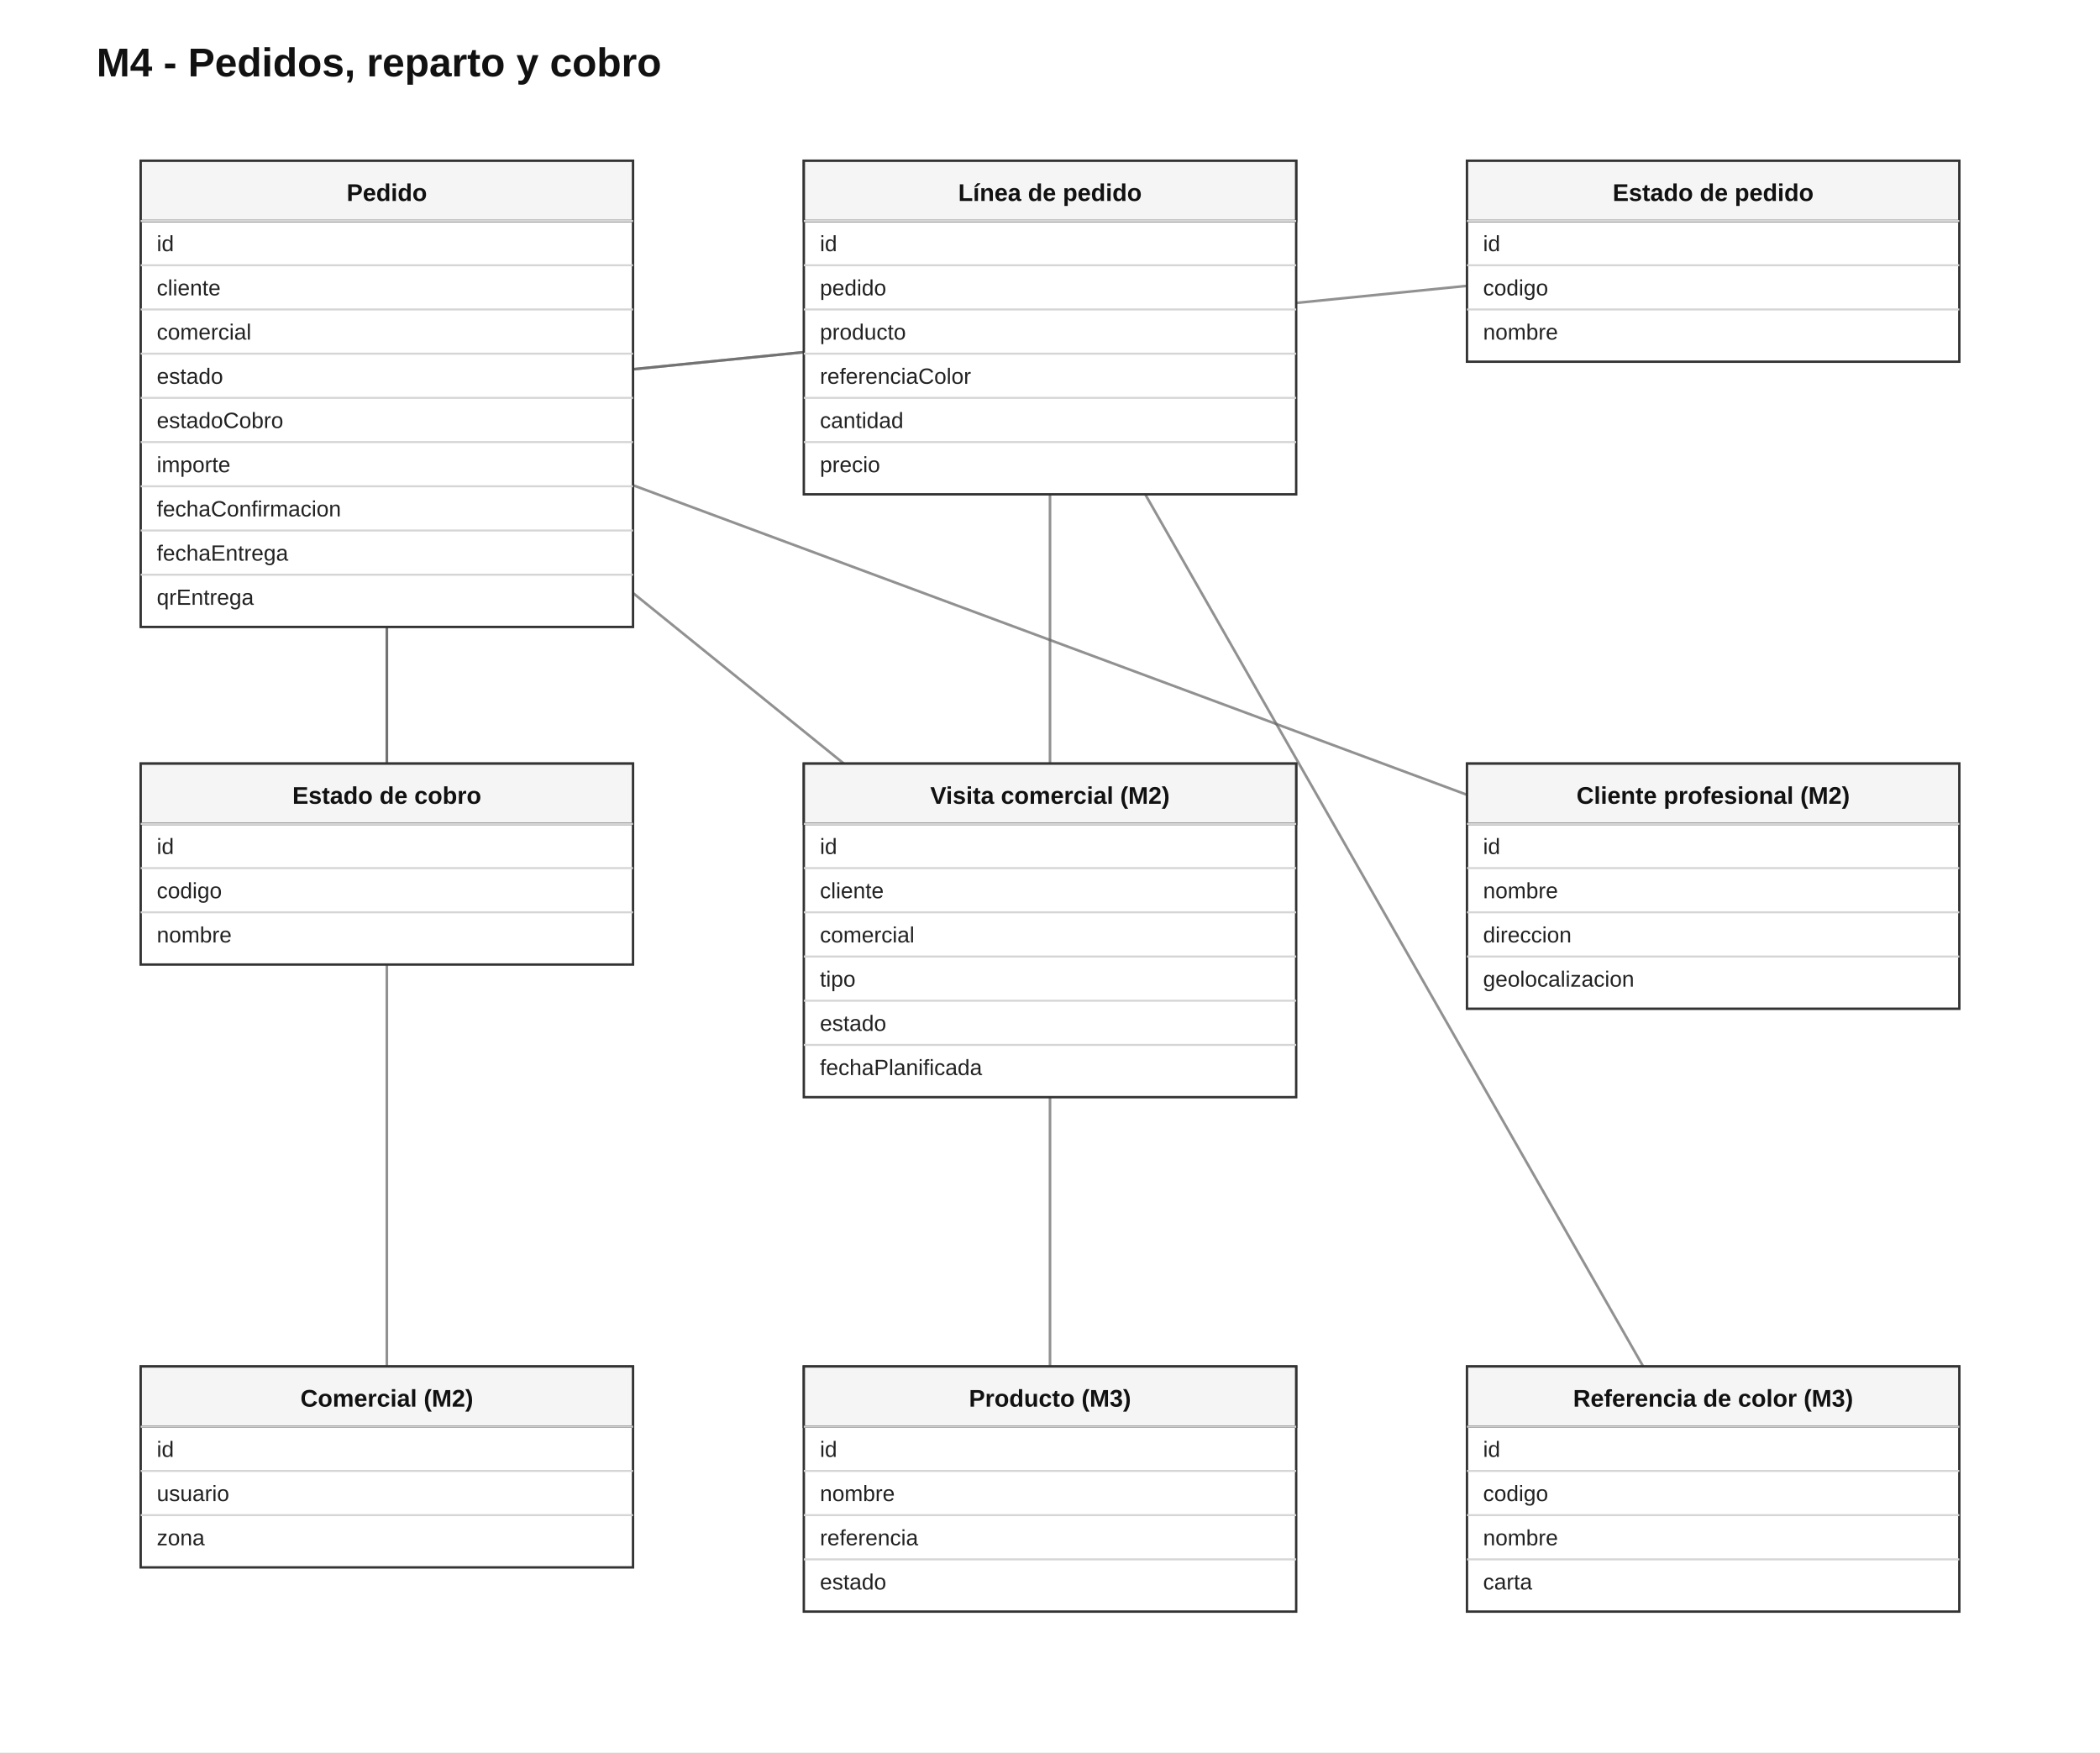
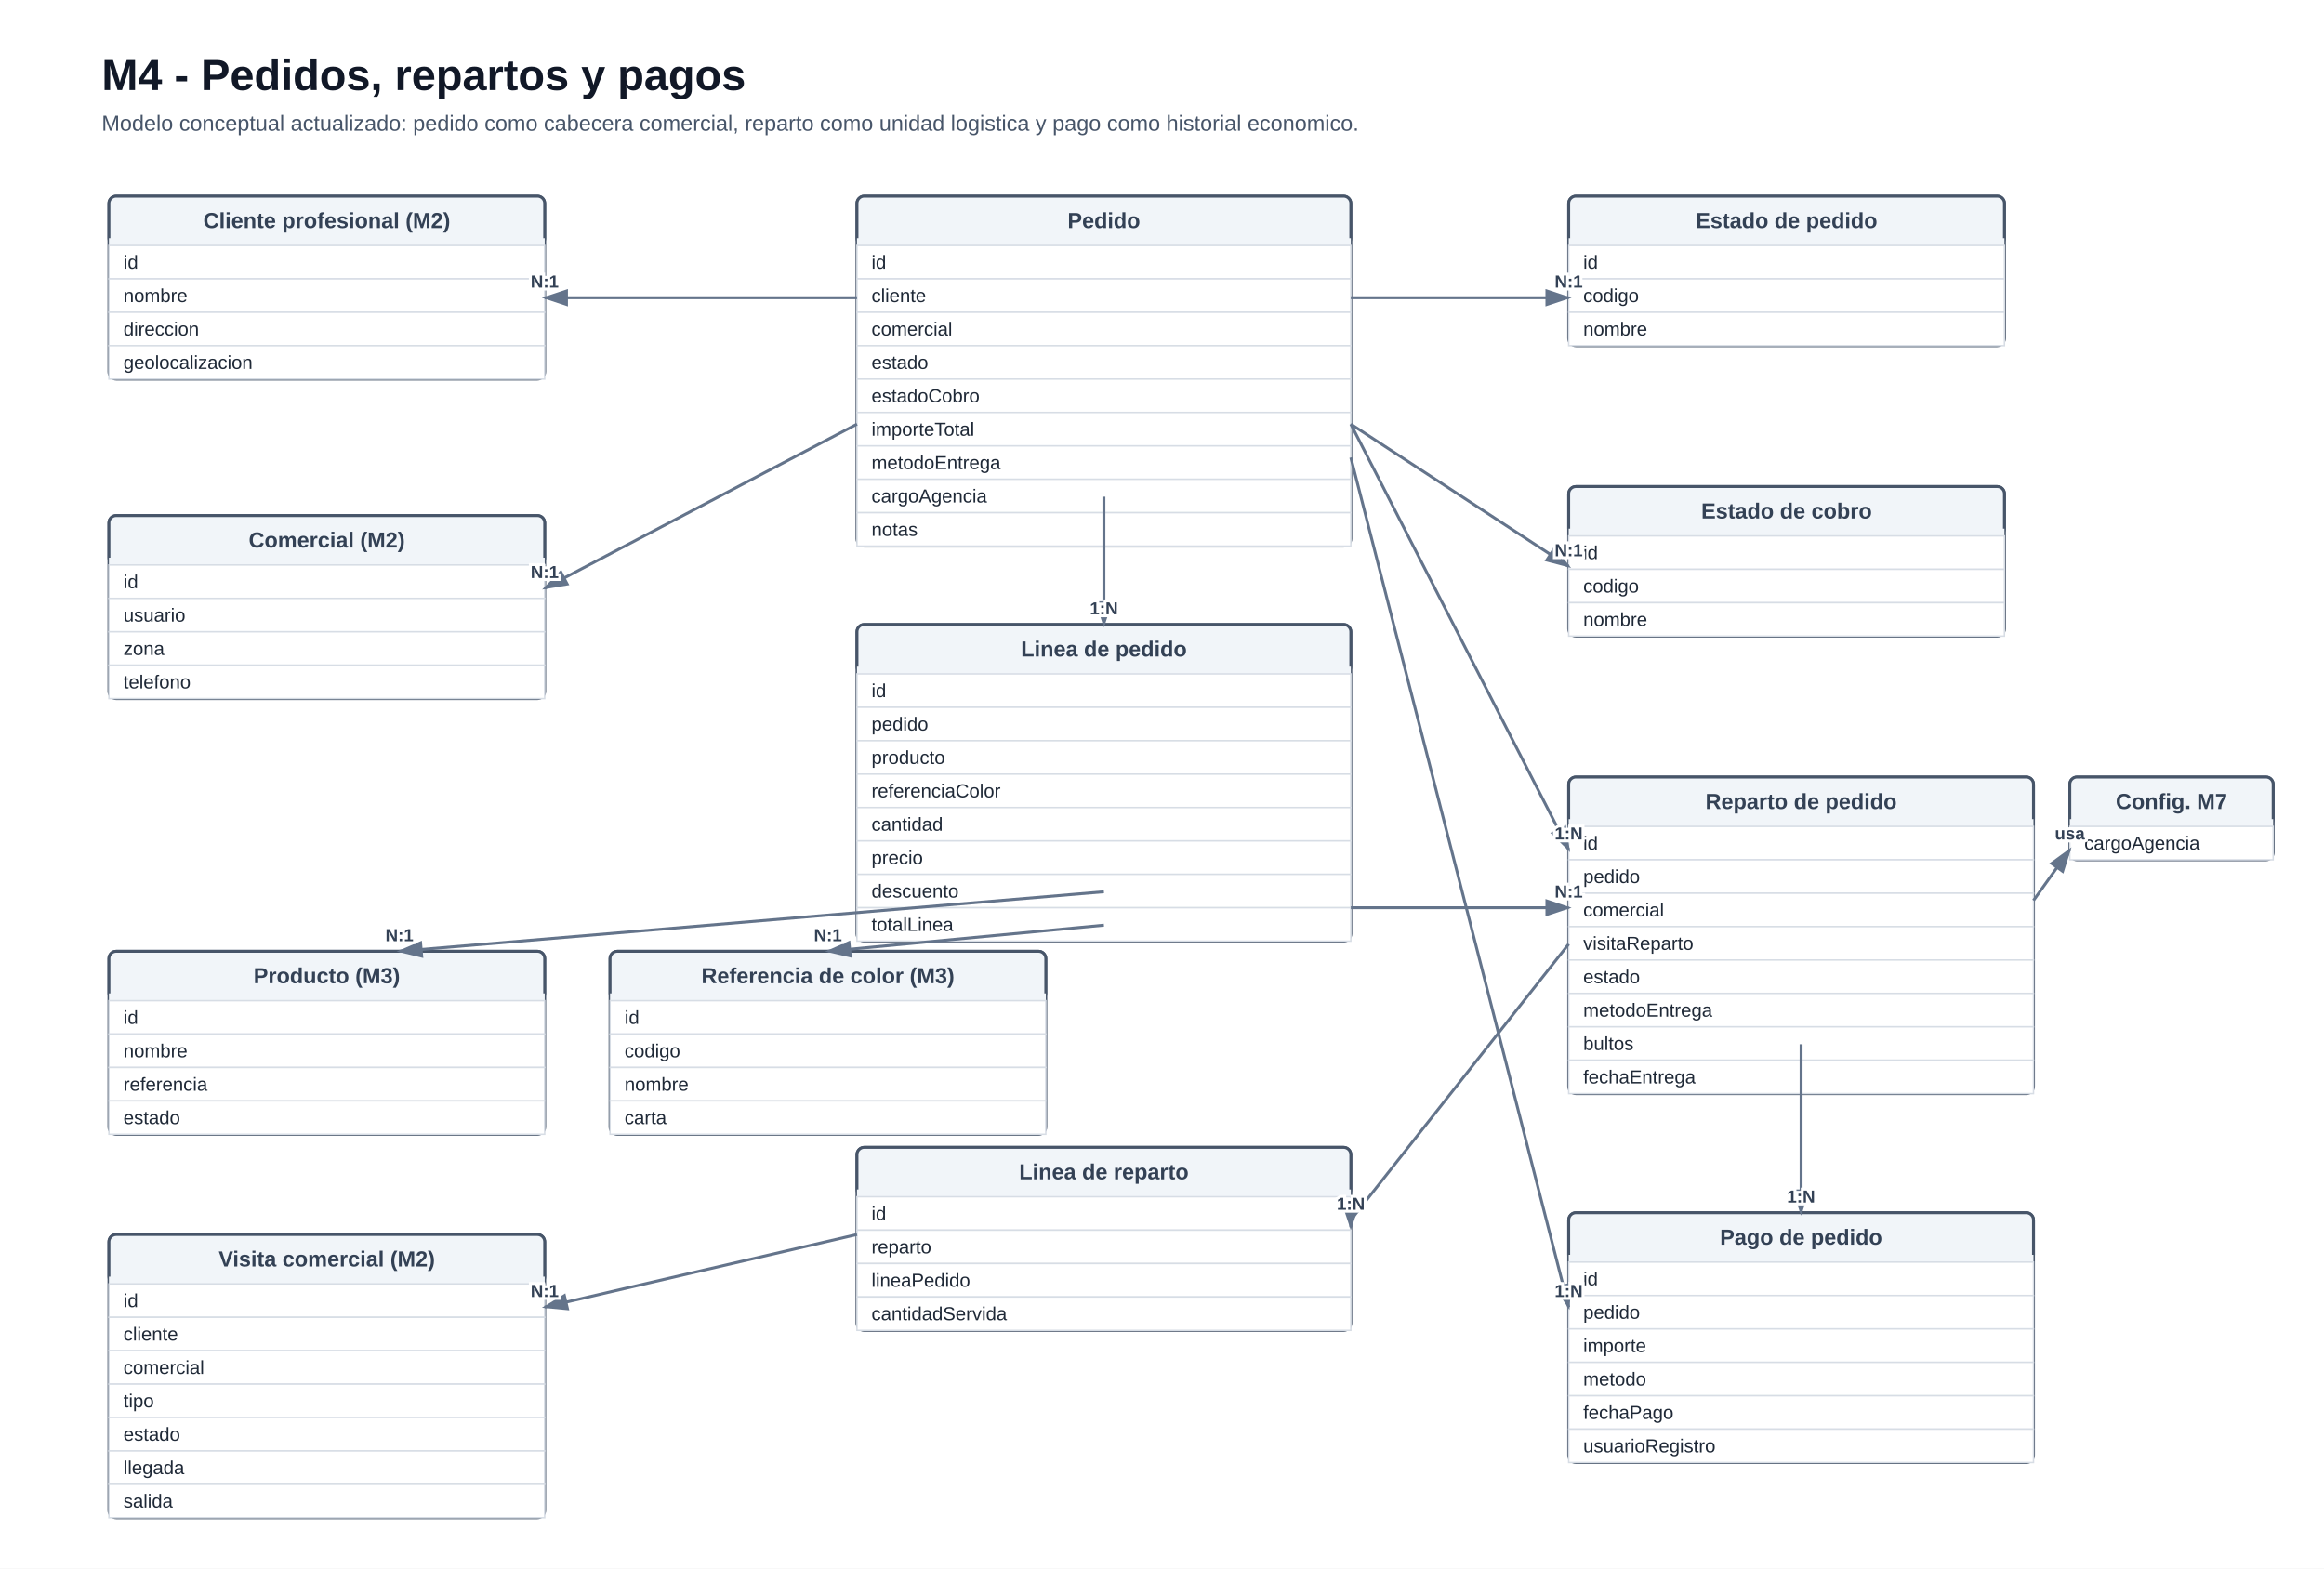
- <svg xmlns="http://www.w3.org/2000/svg" width="1045" height="872" viewBox="0 0 1045 872">
+ <svg xmlns="http://www.w3.org/2000/svg" width="1600" height="1080" viewBox="0 0 1600 1080">
+   <style>.h1{font:700 30px Arial,sans-serif;fill:#111827}.subtitle{font:400 15px Arial,sans-serif;fill:#475569}.title{font:700 15px Arial,sans-serif}.row{font:400 13px Arial,sans-serif;fill:#1f2937}.rel{font:700 12px Arial,sans-serif;fill:#334155;paint-order:stroke;stroke:#fff;stroke-width:4px}.uc{font:700 15px Arial,sans-serif;fill:#111827}.actor{font:700 17px Arial,sans-serif;fill:#111827}</style>
  <defs>
-     <marker id="arrow" viewBox="0 0 10 10" refX="9" refY="5" markerWidth="6" markerHeight="6" orient="auto-start-reverse">
-       <path d="M 0 0 L 10 5 L 0 10 z" fill="#666" />
+     <marker id="arrow" markerWidth="10" markerHeight="10" refX="8" refY="3" orient="auto" markerUnits="strokeWidth">
+       <path d="M0,0 L0,6 L9,3 z" fill="#64748b" />
    </marker>
  </defs>
-   <rect width="1045" height="872" fill="#ffffff" />
-   <text x="48" y="38" font-family="Arial, sans-serif" font-size="20" fill="#111" font-weight="700">M4 - Pedidos, reparto y cobro</text>
-   <line x1="192.5" y1="196" x2="852.5" y2="441" stroke="#666" stroke-width="1.3" marker-end="url(#arrow)" opacity="0.72" />
-   <line x1="192.5" y1="196" x2="192.5" y2="730" stroke="#666" stroke-width="1.3" marker-end="url(#arrow)" opacity="0.72" />
-   <line x1="192.5" y1="196" x2="852.5" y2="130" stroke="#666" stroke-width="1.3" marker-end="url(#arrow)" opacity="0.72" />
-   <line x1="192.5" y1="196" x2="192.5" y2="430" stroke="#666" stroke-width="1.3" marker-end="url(#arrow)" opacity="0.72" />
-   <line x1="192.5" y1="196" x2="522.5" y2="463" stroke="#666" stroke-width="1.3" marker-end="url(#arrow)" opacity="0.72" />
-   <line x1="522.5" y1="163" x2="192.5" y2="196" stroke="#666" stroke-width="1.3" marker-end="url(#arrow)" opacity="0.72" />
-   <line x1="522.5" y1="163" x2="522.5" y2="741" stroke="#666" stroke-width="1.3" marker-end="url(#arrow)" opacity="0.72" />
-   <line x1="522.5" y1="163" x2="852.5" y2="741" stroke="#666" stroke-width="1.3" marker-end="url(#arrow)" opacity="0.72" />
-   <g>
-     <rect x="70" y="80" width="245" height="232" fill="#ffffff" stroke="#333333" stroke-width="1.2" />
-     <rect x="70" y="80" width="245" height="30" fill="#f5f5f5" stroke="#333333" stroke-width="1.2" />
-     <text x="192.5" y="100" font-family="Arial, sans-serif" font-size="12" fill="#111" font-weight="700" text-anchor="middle">Pedido</text>
-     <line x1="70" y1="110" x2="315" y2="110" stroke="#d5d5d5" stroke-width="1" />
-     <text x="78" y="125" font-family="Arial, sans-serif" font-size="11" fill="#222">id</text>
-     <line x1="70" y1="132" x2="315" y2="132" stroke="#d5d5d5" stroke-width="1" />
-     <text x="78" y="147" font-family="Arial, sans-serif" font-size="11" fill="#222">cliente</text>
-     <line x1="70" y1="154" x2="315" y2="154" stroke="#d5d5d5" stroke-width="1" />
-     <text x="78" y="169" font-family="Arial, sans-serif" font-size="11" fill="#222">comercial</text>
-     <line x1="70" y1="176" x2="315" y2="176" stroke="#d5d5d5" stroke-width="1" />
-     <text x="78" y="191" font-family="Arial, sans-serif" font-size="11" fill="#222">estado</text>
-     <line x1="70" y1="198" x2="315" y2="198" stroke="#d5d5d5" stroke-width="1" />
-     <text x="78" y="213" font-family="Arial, sans-serif" font-size="11" fill="#222">estadoCobro</text>
-     <line x1="70" y1="220" x2="315" y2="220" stroke="#d5d5d5" stroke-width="1" />
-     <text x="78" y="235" font-family="Arial, sans-serif" font-size="11" fill="#222">importe</text>
-     <line x1="70" y1="242" x2="315" y2="242" stroke="#d5d5d5" stroke-width="1" />
-     <text x="78" y="257" font-family="Arial, sans-serif" font-size="11" fill="#222">fechaConfirmacion</text>
-     <line x1="70" y1="264" x2="315" y2="264" stroke="#d5d5d5" stroke-width="1" />
-     <text x="78" y="279" font-family="Arial, sans-serif" font-size="11" fill="#222">fechaEntrega</text>
-     <line x1="70" y1="286" x2="315" y2="286" stroke="#d5d5d5" stroke-width="1" />
-     <text x="78" y="301" font-family="Arial, sans-serif" font-size="11" fill="#222">qrEntrega</text>
-   </g>
-   <g>
-     <rect x="400" y="80" width="245" height="166" fill="#ffffff" stroke="#333333" stroke-width="1.2" />
-     <rect x="400" y="80" width="245" height="30" fill="#f5f5f5" stroke="#333333" stroke-width="1.2" />
-     <text x="522.5" y="100" font-family="Arial, sans-serif" font-size="12" fill="#111" font-weight="700" text-anchor="middle">Línea de pedido</text>
-     <line x1="400" y1="110" x2="645" y2="110" stroke="#d5d5d5" stroke-width="1" />
-     <text x="408" y="125" font-family="Arial, sans-serif" font-size="11" fill="#222">id</text>
-     <line x1="400" y1="132" x2="645" y2="132" stroke="#d5d5d5" stroke-width="1" />
-     <text x="408" y="147" font-family="Arial, sans-serif" font-size="11" fill="#222">pedido</text>
-     <line x1="400" y1="154" x2="645" y2="154" stroke="#d5d5d5" stroke-width="1" />
-     <text x="408" y="169" font-family="Arial, sans-serif" font-size="11" fill="#222">producto</text>
-     <line x1="400" y1="176" x2="645" y2="176" stroke="#d5d5d5" stroke-width="1" />
-     <text x="408" y="191" font-family="Arial, sans-serif" font-size="11" fill="#222">referenciaColor</text>
-     <line x1="400" y1="198" x2="645" y2="198" stroke="#d5d5d5" stroke-width="1" />
-     <text x="408" y="213" font-family="Arial, sans-serif" font-size="11" fill="#222">cantidad</text>
-     <line x1="400" y1="220" x2="645" y2="220" stroke="#d5d5d5" stroke-width="1" />
-     <text x="408" y="235" font-family="Arial, sans-serif" font-size="11" fill="#222">precio</text>
-   </g>
-   <g>
-     <rect x="730" y="80" width="245" height="100" fill="#ffffff" stroke="#333333" stroke-width="1.2" />
-     <rect x="730" y="80" width="245" height="30" fill="#f5f5f5" stroke="#333333" stroke-width="1.2" />
-     <text x="852.5" y="100" font-family="Arial, sans-serif" font-size="12" fill="#111" font-weight="700" text-anchor="middle">Estado de pedido</text>
-     <line x1="730" y1="110" x2="975" y2="110" stroke="#d5d5d5" stroke-width="1" />
-     <text x="738" y="125" font-family="Arial, sans-serif" font-size="11" fill="#222">id</text>
-     <line x1="730" y1="132" x2="975" y2="132" stroke="#d5d5d5" stroke-width="1" />
-     <text x="738" y="147" font-family="Arial, sans-serif" font-size="11" fill="#222">codigo</text>
-     <line x1="730" y1="154" x2="975" y2="154" stroke="#d5d5d5" stroke-width="1" />
-     <text x="738" y="169" font-family="Arial, sans-serif" font-size="11" fill="#222">nombre</text>
-   </g>
-   <g>
-     <rect x="70" y="380" width="245" height="100" fill="#ffffff" stroke="#333333" stroke-width="1.2" />
-     <rect x="70" y="380" width="245" height="30" fill="#f5f5f5" stroke="#333333" stroke-width="1.2" />
-     <text x="192.5" y="400" font-family="Arial, sans-serif" font-size="12" fill="#111" font-weight="700" text-anchor="middle">Estado de cobro</text>
-     <line x1="70" y1="410" x2="315" y2="410" stroke="#d5d5d5" stroke-width="1" />
-     <text x="78" y="425" font-family="Arial, sans-serif" font-size="11" fill="#222">id</text>
-     <line x1="70" y1="432" x2="315" y2="432" stroke="#d5d5d5" stroke-width="1" />
-     <text x="78" y="447" font-family="Arial, sans-serif" font-size="11" fill="#222">codigo</text>
-     <line x1="70" y1="454" x2="315" y2="454" stroke="#d5d5d5" stroke-width="1" />
-     <text x="78" y="469" font-family="Arial, sans-serif" font-size="11" fill="#222">nombre</text>
-   </g>
-   <g>
-     <rect x="400" y="380" width="245" height="166" fill="#ffffff" stroke="#333333" stroke-width="1.2" />
-     <rect x="400" y="380" width="245" height="30" fill="#f5f5f5" stroke="#333333" stroke-width="1.2" />
-     <text x="522.5" y="400" font-family="Arial, sans-serif" font-size="12" fill="#111" font-weight="700" text-anchor="middle">Visita comercial (M2)</text>
-     <line x1="400" y1="410" x2="645" y2="410" stroke="#d5d5d5" stroke-width="1" />
-     <text x="408" y="425" font-family="Arial, sans-serif" font-size="11" fill="#222">id</text>
-     <line x1="400" y1="432" x2="645" y2="432" stroke="#d5d5d5" stroke-width="1" />
-     <text x="408" y="447" font-family="Arial, sans-serif" font-size="11" fill="#222">cliente</text>
-     <line x1="400" y1="454" x2="645" y2="454" stroke="#d5d5d5" stroke-width="1" />
-     <text x="408" y="469" font-family="Arial, sans-serif" font-size="11" fill="#222">comercial</text>
-     <line x1="400" y1="476" x2="645" y2="476" stroke="#d5d5d5" stroke-width="1" />
-     <text x="408" y="491" font-family="Arial, sans-serif" font-size="11" fill="#222">tipo</text>
-     <line x1="400" y1="498" x2="645" y2="498" stroke="#d5d5d5" stroke-width="1" />
-     <text x="408" y="513" font-family="Arial, sans-serif" font-size="11" fill="#222">estado</text>
-     <line x1="400" y1="520" x2="645" y2="520" stroke="#d5d5d5" stroke-width="1" />
-     <text x="408" y="535" font-family="Arial, sans-serif" font-size="11" fill="#222">fechaPlanificada</text>
-   </g>
-   <g>
-     <rect x="730" y="380" width="245" height="122" fill="#ffffff" stroke="#333333" stroke-width="1.2" />
-     <rect x="730" y="380" width="245" height="30" fill="#f5f5f5" stroke="#333333" stroke-width="1.2" />
-     <text x="852.5" y="400" font-family="Arial, sans-serif" font-size="12" fill="#111" font-weight="700" text-anchor="middle">Cliente profesional (M2)</text>
-     <line x1="730" y1="410" x2="975" y2="410" stroke="#d5d5d5" stroke-width="1" />
-     <text x="738" y="425" font-family="Arial, sans-serif" font-size="11" fill="#222">id</text>
-     <line x1="730" y1="432" x2="975" y2="432" stroke="#d5d5d5" stroke-width="1" />
-     <text x="738" y="447" font-family="Arial, sans-serif" font-size="11" fill="#222">nombre</text>
-     <line x1="730" y1="454" x2="975" y2="454" stroke="#d5d5d5" stroke-width="1" />
-     <text x="738" y="469" font-family="Arial, sans-serif" font-size="11" fill="#222">direccion</text>
-     <line x1="730" y1="476" x2="975" y2="476" stroke="#d5d5d5" stroke-width="1" />
-     <text x="738" y="491" font-family="Arial, sans-serif" font-size="11" fill="#222">geolocalizacion</text>
-   </g>
-   <g>
-     <rect x="70" y="680" width="245" height="100" fill="#ffffff" stroke="#333333" stroke-width="1.2" />
-     <rect x="70" y="680" width="245" height="30" fill="#f5f5f5" stroke="#333333" stroke-width="1.2" />
-     <text x="192.5" y="700" font-family="Arial, sans-serif" font-size="12" fill="#111" font-weight="700" text-anchor="middle">Comercial (M2)</text>
-     <line x1="70" y1="710" x2="315" y2="710" stroke="#d5d5d5" stroke-width="1" />
-     <text x="78" y="725" font-family="Arial, sans-serif" font-size="11" fill="#222">id</text>
-     <line x1="70" y1="732" x2="315" y2="732" stroke="#d5d5d5" stroke-width="1" />
-     <text x="78" y="747" font-family="Arial, sans-serif" font-size="11" fill="#222">usuario</text>
-     <line x1="70" y1="754" x2="315" y2="754" stroke="#d5d5d5" stroke-width="1" />
-     <text x="78" y="769" font-family="Arial, sans-serif" font-size="11" fill="#222">zona</text>
-   </g>
-   <g>
-     <rect x="400" y="680" width="245" height="122" fill="#ffffff" stroke="#333333" stroke-width="1.2" />
-     <rect x="400" y="680" width="245" height="30" fill="#f5f5f5" stroke="#333333" stroke-width="1.2" />
-     <text x="522.5" y="700" font-family="Arial, sans-serif" font-size="12" fill="#111" font-weight="700" text-anchor="middle">Producto (M3)</text>
-     <line x1="400" y1="710" x2="645" y2="710" stroke="#d5d5d5" stroke-width="1" />
-     <text x="408" y="725" font-family="Arial, sans-serif" font-size="11" fill="#222">id</text>
-     <line x1="400" y1="732" x2="645" y2="732" stroke="#d5d5d5" stroke-width="1" />
-     <text x="408" y="747" font-family="Arial, sans-serif" font-size="11" fill="#222">nombre</text>
-     <line x1="400" y1="754" x2="645" y2="754" stroke="#d5d5d5" stroke-width="1" />
-     <text x="408" y="769" font-family="Arial, sans-serif" font-size="11" fill="#222">referencia</text>
-     <line x1="400" y1="776" x2="645" y2="776" stroke="#d5d5d5" stroke-width="1" />
-     <text x="408" y="791" font-family="Arial, sans-serif" font-size="11" fill="#222">estado</text>
-   </g>
-   <g>
-     <rect x="730" y="680" width="245" height="122" fill="#ffffff" stroke="#333333" stroke-width="1.2" />
-     <rect x="730" y="680" width="245" height="30" fill="#f5f5f5" stroke="#333333" stroke-width="1.2" />
-     <text x="852.5" y="700" font-family="Arial, sans-serif" font-size="12" fill="#111" font-weight="700" text-anchor="middle">Referencia de color (M3)</text>
-     <line x1="730" y1="710" x2="975" y2="710" stroke="#d5d5d5" stroke-width="1" />
-     <text x="738" y="725" font-family="Arial, sans-serif" font-size="11" fill="#222">id</text>
-     <line x1="730" y1="732" x2="975" y2="732" stroke="#d5d5d5" stroke-width="1" />
-     <text x="738" y="747" font-family="Arial, sans-serif" font-size="11" fill="#222">codigo</text>
-     <line x1="730" y1="754" x2="975" y2="754" stroke="#d5d5d5" stroke-width="1" />
-     <text x="738" y="769" font-family="Arial, sans-serif" font-size="11" fill="#222">nombre</text>
-     <line x1="730" y1="776" x2="975" y2="776" stroke="#d5d5d5" stroke-width="1" />
-     <text x="738" y="791" font-family="Arial, sans-serif" font-size="11" fill="#222">carta</text>
-   </g>
+   <rect width="1600" height="1080" fill="#fff" />
+   <text x="70" y="62" class="h1">M4 - Pedidos, repartos y pagos</text>
+   <text x="70" y="90" class="subtitle">Modelo conceptual actualizado: pedido como cabecera comercial, reparto como unidad logistica y pago como historial economico.</text>
+   <g>
+     <rect x="590" y="135" width="340" height="241" rx="5" fill="#fff" stroke="#475569" stroke-width="2" />
+     <rect x="590" y="135" width="340" height="34" rx="5" fill="#f1f5f9" stroke="#475569" stroke-width="2" />
+     <rect x="590" y="164" width="340" height="5" fill="#f1f5f9" />
+     <text x="760" y="157" class="title" fill="#334155" text-anchor="middle">Pedido</text>
+     <rect x="590" y="169" width="340" height="23" fill="#fff" stroke="#d7dde5" stroke-width="1" />
+     <text x="600" y="185" class="row">id</text>
+     <rect x="590" y="192" width="340" height="23" fill="#fff" stroke="#d7dde5" stroke-width="1" />
+     <text x="600" y="208" class="row">cliente</text>
+     <rect x="590" y="215" width="340" height="23" fill="#fff" stroke="#d7dde5" stroke-width="1" />
+     <text x="600" y="231" class="row">comercial</text>
+     <rect x="590" y="238" width="340" height="23" fill="#fff" stroke="#d7dde5" stroke-width="1" />
+     <text x="600" y="254" class="row">estado</text>
+     <rect x="590" y="261" width="340" height="23" fill="#fff" stroke="#d7dde5" stroke-width="1" />
+     <text x="600" y="277" class="row">estadoCobro</text>
+     <rect x="590" y="284" width="340" height="23" fill="#fff" stroke="#d7dde5" stroke-width="1" />
+     <text x="600" y="300" class="row">importeTotal</text>
+     <rect x="590" y="307" width="340" height="23" fill="#fff" stroke="#d7dde5" stroke-width="1" />
+     <text x="600" y="323" class="row">metodoEntrega</text>
+     <rect x="590" y="330" width="340" height="23" fill="#fff" stroke="#d7dde5" stroke-width="1" />
+     <text x="600" y="346" class="row">cargoAgencia</text>
+     <rect x="590" y="353" width="340" height="23" fill="#fff" stroke="#d7dde5" stroke-width="1" />
+     <text x="600" y="369" class="row">notas</text>
+   </g>
+   <g>
+     <rect x="75" y="135" width="300" height="126" rx="5" fill="#fff" stroke="#475569" stroke-width="2" />
+     <rect x="75" y="135" width="300" height="34" rx="5" fill="#f1f5f9" stroke="#475569" stroke-width="2" />
+     <rect x="75" y="164" width="300" height="5" fill="#f1f5f9" />
+     <text x="225" y="157" class="title" fill="#334155" text-anchor="middle">Cliente profesional (M2)</text>
+     <rect x="75" y="169" width="300" height="23" fill="#fff" stroke="#d7dde5" stroke-width="1" />
+     <text x="85" y="185" class="row">id</text>
+     <rect x="75" y="192" width="300" height="23" fill="#fff" stroke="#d7dde5" stroke-width="1" />
+     <text x="85" y="208" class="row">nombre</text>
+     <rect x="75" y="215" width="300" height="23" fill="#fff" stroke="#d7dde5" stroke-width="1" />
+     <text x="85" y="231" class="row">direccion</text>
+     <rect x="75" y="238" width="300" height="23" fill="#fff" stroke="#d7dde5" stroke-width="1" />
+     <text x="85" y="254" class="row">geolocalizacion</text>
+   </g>
+   <g>
+     <rect x="75" y="355" width="300" height="126" rx="5" fill="#fff" stroke="#475569" stroke-width="2" />
+     <rect x="75" y="355" width="300" height="34" rx="5" fill="#f1f5f9" stroke="#475569" stroke-width="2" />
+     <rect x="75" y="384" width="300" height="5" fill="#f1f5f9" />
+     <text x="225" y="377" class="title" fill="#334155" text-anchor="middle">Comercial (M2)</text>
+     <rect x="75" y="389" width="300" height="23" fill="#fff" stroke="#d7dde5" stroke-width="1" />
+     <text x="85" y="405" class="row">id</text>
+     <rect x="75" y="412" width="300" height="23" fill="#fff" stroke="#d7dde5" stroke-width="1" />
+     <text x="85" y="428" class="row">usuario</text>
+     <rect x="75" y="435" width="300" height="23" fill="#fff" stroke="#d7dde5" stroke-width="1" />
+     <text x="85" y="451" class="row">zona</text>
+     <rect x="75" y="458" width="300" height="23" fill="#fff" stroke="#d7dde5" stroke-width="1" />
+     <text x="85" y="474" class="row">telefono</text>
+   </g>
+   <g>
+     <rect x="1080" y="135" width="300" height="103" rx="5" fill="#fff" stroke="#475569" stroke-width="2" />
+     <rect x="1080" y="135" width="300" height="34" rx="5" fill="#f1f5f9" stroke="#475569" stroke-width="2" />
+     <rect x="1080" y="164" width="300" height="5" fill="#f1f5f9" />
+     <text x="1230" y="157" class="title" fill="#334155" text-anchor="middle">Estado de pedido</text>
+     <rect x="1080" y="169" width="300" height="23" fill="#fff" stroke="#d7dde5" stroke-width="1" />
+     <text x="1090" y="185" class="row">id</text>
+     <rect x="1080" y="192" width="300" height="23" fill="#fff" stroke="#d7dde5" stroke-width="1" />
+     <text x="1090" y="208" class="row">codigo</text>
+     <rect x="1080" y="215" width="300" height="23" fill="#fff" stroke="#d7dde5" stroke-width="1" />
+     <text x="1090" y="231" class="row">nombre</text>
+   </g>
+   <g>
+     <rect x="1080" y="335" width="300" height="103" rx="5" fill="#fff" stroke="#475569" stroke-width="2" />
+     <rect x="1080" y="335" width="300" height="34" rx="5" fill="#f1f5f9" stroke="#475569" stroke-width="2" />
+     <rect x="1080" y="364" width="300" height="5" fill="#f1f5f9" />
+     <text x="1230" y="357" class="title" fill="#334155" text-anchor="middle">Estado de cobro</text>
+     <rect x="1080" y="369" width="300" height="23" fill="#fff" stroke="#d7dde5" stroke-width="1" />
+     <text x="1090" y="385" class="row">id</text>
+     <rect x="1080" y="392" width="300" height="23" fill="#fff" stroke="#d7dde5" stroke-width="1" />
+     <text x="1090" y="408" class="row">codigo</text>
+     <rect x="1080" y="415" width="300" height="23" fill="#fff" stroke="#d7dde5" stroke-width="1" />
+     <text x="1090" y="431" class="row">nombre</text>
+   </g>
+   <g>
+     <rect x="590" y="430" width="340" height="218" rx="5" fill="#fff" stroke="#475569" stroke-width="2" />
+     <rect x="590" y="430" width="340" height="34" rx="5" fill="#f1f5f9" stroke="#475569" stroke-width="2" />
+     <rect x="590" y="459" width="340" height="5" fill="#f1f5f9" />
+     <text x="760" y="452" class="title" fill="#334155" text-anchor="middle">Linea de pedido</text>
+     <rect x="590" y="464" width="340" height="23" fill="#fff" stroke="#d7dde5" stroke-width="1" />
+     <text x="600" y="480" class="row">id</text>
+     <rect x="590" y="487" width="340" height="23" fill="#fff" stroke="#d7dde5" stroke-width="1" />
+     <text x="600" y="503" class="row">pedido</text>
+     <rect x="590" y="510" width="340" height="23" fill="#fff" stroke="#d7dde5" stroke-width="1" />
+     <text x="600" y="526" class="row">producto</text>
+     <rect x="590" y="533" width="340" height="23" fill="#fff" stroke="#d7dde5" stroke-width="1" />
+     <text x="600" y="549" class="row">referenciaColor</text>
+     <rect x="590" y="556" width="340" height="23" fill="#fff" stroke="#d7dde5" stroke-width="1" />
+     <text x="600" y="572" class="row">cantidad</text>
+     <rect x="590" y="579" width="340" height="23" fill="#fff" stroke="#d7dde5" stroke-width="1" />
+     <text x="600" y="595" class="row">precio</text>
+     <rect x="590" y="602" width="340" height="23" fill="#fff" stroke="#d7dde5" stroke-width="1" />
+     <text x="600" y="618" class="row">descuento</text>
+     <rect x="590" y="625" width="340" height="23" fill="#fff" stroke="#d7dde5" stroke-width="1" />
+     <text x="600" y="641" class="row">totalLinea</text>
+   </g>
+   <g>
+     <rect x="75" y="655" width="300" height="126" rx="5" fill="#fff" stroke="#475569" stroke-width="2" />
+     <rect x="75" y="655" width="300" height="34" rx="5" fill="#f1f5f9" stroke="#475569" stroke-width="2" />
+     <rect x="75" y="684" width="300" height="5" fill="#f1f5f9" />
+     <text x="225" y="677" class="title" fill="#334155" text-anchor="middle">Producto (M3)</text>
+     <rect x="75" y="689" width="300" height="23" fill="#fff" stroke="#d7dde5" stroke-width="1" />
+     <text x="85" y="705" class="row">id</text>
+     <rect x="75" y="712" width="300" height="23" fill="#fff" stroke="#d7dde5" stroke-width="1" />
+     <text x="85" y="728" class="row">nombre</text>
+     <rect x="75" y="735" width="300" height="23" fill="#fff" stroke="#d7dde5" stroke-width="1" />
+     <text x="85" y="751" class="row">referencia</text>
+     <rect x="75" y="758" width="300" height="23" fill="#fff" stroke="#d7dde5" stroke-width="1" />
+     <text x="85" y="774" class="row">estado</text>
+   </g>
+   <g>
+     <rect x="420" y="655" width="300" height="126" rx="5" fill="#fff" stroke="#475569" stroke-width="2" />
+     <rect x="420" y="655" width="300" height="34" rx="5" fill="#f1f5f9" stroke="#475569" stroke-width="2" />
+     <rect x="420" y="684" width="300" height="5" fill="#f1f5f9" />
+     <text x="570" y="677" class="title" fill="#334155" text-anchor="middle">Referencia de color (M3)</text>
+     <rect x="420" y="689" width="300" height="23" fill="#fff" stroke="#d7dde5" stroke-width="1" />
+     <text x="430" y="705" class="row">id</text>
+     <rect x="420" y="712" width="300" height="23" fill="#fff" stroke="#d7dde5" stroke-width="1" />
+     <text x="430" y="728" class="row">codigo</text>
+     <rect x="420" y="735" width="300" height="23" fill="#fff" stroke="#d7dde5" stroke-width="1" />
+     <text x="430" y="751" class="row">nombre</text>
+     <rect x="420" y="758" width="300" height="23" fill="#fff" stroke="#d7dde5" stroke-width="1" />
+     <text x="430" y="774" class="row">carta</text>
+   </g>
+   <g>
+     <rect x="1080" y="535" width="320" height="218" rx="5" fill="#fff" stroke="#475569" stroke-width="2" />
+     <rect x="1080" y="535" width="320" height="34" rx="5" fill="#f1f5f9" stroke="#475569" stroke-width="2" />
+     <rect x="1080" y="564" width="320" height="5" fill="#f1f5f9" />
+     <text x="1240" y="557" class="title" fill="#334155" text-anchor="middle">Reparto de pedido</text>
+     <rect x="1080" y="569" width="320" height="23" fill="#fff" stroke="#d7dde5" stroke-width="1" />
+     <text x="1090" y="585" class="row">id</text>
+     <rect x="1080" y="592" width="320" height="23" fill="#fff" stroke="#d7dde5" stroke-width="1" />
+     <text x="1090" y="608" class="row">pedido</text>
+     <rect x="1080" y="615" width="320" height="23" fill="#fff" stroke="#d7dde5" stroke-width="1" />
+     <text x="1090" y="631" class="row">comercial</text>
+     <rect x="1080" y="638" width="320" height="23" fill="#fff" stroke="#d7dde5" stroke-width="1" />
+     <text x="1090" y="654" class="row">visitaReparto</text>
+     <rect x="1080" y="661" width="320" height="23" fill="#fff" stroke="#d7dde5" stroke-width="1" />
+     <text x="1090" y="677" class="row">estado</text>
+     <rect x="1080" y="684" width="320" height="23" fill="#fff" stroke="#d7dde5" stroke-width="1" />
+     <text x="1090" y="700" class="row">metodoEntrega</text>
+     <rect x="1080" y="707" width="320" height="23" fill="#fff" stroke="#d7dde5" stroke-width="1" />
+     <text x="1090" y="723" class="row">bultos</text>
+     <rect x="1080" y="730" width="320" height="23" fill="#fff" stroke="#d7dde5" stroke-width="1" />
+     <text x="1090" y="746" class="row">fechaEntrega</text>
+   </g>
+   <g>
+     <rect x="590" y="790" width="340" height="126" rx="5" fill="#fff" stroke="#475569" stroke-width="2" />
+     <rect x="590" y="790" width="340" height="34" rx="5" fill="#f1f5f9" stroke="#475569" stroke-width="2" />
+     <rect x="590" y="819" width="340" height="5" fill="#f1f5f9" />
+     <text x="760" y="812" class="title" fill="#334155" text-anchor="middle">Linea de reparto</text>
+     <rect x="590" y="824" width="340" height="23" fill="#fff" stroke="#d7dde5" stroke-width="1" />
+     <text x="600" y="840" class="row">id</text>
+     <rect x="590" y="847" width="340" height="23" fill="#fff" stroke="#d7dde5" stroke-width="1" />
+     <text x="600" y="863" class="row">reparto</text>
+     <rect x="590" y="870" width="340" height="23" fill="#fff" stroke="#d7dde5" stroke-width="1" />
+     <text x="600" y="886" class="row">lineaPedido</text>
+     <rect x="590" y="893" width="340" height="23" fill="#fff" stroke="#d7dde5" stroke-width="1" />
+     <text x="600" y="909" class="row">cantidadServida</text>
+   </g>
+   <g>
+     <rect x="1080" y="835" width="320" height="172" rx="5" fill="#fff" stroke="#475569" stroke-width="2" />
+     <rect x="1080" y="835" width="320" height="34" rx="5" fill="#f1f5f9" stroke="#475569" stroke-width="2" />
+     <rect x="1080" y="864" width="320" height="5" fill="#f1f5f9" />
+     <text x="1240" y="857" class="title" fill="#334155" text-anchor="middle">Pago de pedido</text>
+     <rect x="1080" y="869" width="320" height="23" fill="#fff" stroke="#d7dde5" stroke-width="1" />
+     <text x="1090" y="885" class="row">id</text>
+     <rect x="1080" y="892" width="320" height="23" fill="#fff" stroke="#d7dde5" stroke-width="1" />
+     <text x="1090" y="908" class="row">pedido</text>
+     <rect x="1080" y="915" width="320" height="23" fill="#fff" stroke="#d7dde5" stroke-width="1" />
+     <text x="1090" y="931" class="row">importe</text>
+     <rect x="1080" y="938" width="320" height="23" fill="#fff" stroke="#d7dde5" stroke-width="1" />
+     <text x="1090" y="954" class="row">metodo</text>
+     <rect x="1080" y="961" width="320" height="23" fill="#fff" stroke="#d7dde5" stroke-width="1" />
+     <text x="1090" y="977" class="row">fechaPago</text>
+     <rect x="1080" y="984" width="320" height="23" fill="#fff" stroke="#d7dde5" stroke-width="1" />
+     <text x="1090" y="1000" class="row">usuarioRegistro</text>
+   </g>
+   <g>
+     <rect x="75" y="850" width="300" height="195" rx="5" fill="#fff" stroke="#475569" stroke-width="2" />
+     <rect x="75" y="850" width="300" height="34" rx="5" fill="#f1f5f9" stroke="#475569" stroke-width="2" />
+     <rect x="75" y="879" width="300" height="5" fill="#f1f5f9" />
+     <text x="225" y="872" class="title" fill="#334155" text-anchor="middle">Visita comercial (M2)</text>
+     <rect x="75" y="884" width="300" height="23" fill="#fff" stroke="#d7dde5" stroke-width="1" />
+     <text x="85" y="900" class="row">id</text>
+     <rect x="75" y="907" width="300" height="23" fill="#fff" stroke="#d7dde5" stroke-width="1" />
+     <text x="85" y="923" class="row">cliente</text>
+     <rect x="75" y="930" width="300" height="23" fill="#fff" stroke="#d7dde5" stroke-width="1" />
+     <text x="85" y="946" class="row">comercial</text>
+     <rect x="75" y="953" width="300" height="23" fill="#fff" stroke="#d7dde5" stroke-width="1" />
+     <text x="85" y="969" class="row">tipo</text>
+     <rect x="75" y="976" width="300" height="23" fill="#fff" stroke="#d7dde5" stroke-width="1" />
+     <text x="85" y="992" class="row">estado</text>
+     <rect x="75" y="999" width="300" height="23" fill="#fff" stroke="#d7dde5" stroke-width="1" />
+     <text x="85" y="1015" class="row">llegada</text>
+     <rect x="75" y="1022" width="300" height="23" fill="#fff" stroke="#d7dde5" stroke-width="1" />
+     <text x="85" y="1038" class="row">salida</text>
+   </g>
+   <g>
+     <rect x="1425" y="535" width="140" height="57" rx="5" fill="#fff" stroke="#475569" stroke-width="2" />
+     <rect x="1425" y="535" width="140" height="34" rx="5" fill="#f1f5f9" stroke="#475569" stroke-width="2" />
+     <rect x="1425" y="564" width="140" height="5" fill="#f1f5f9" />
+     <text x="1495" y="557" class="title" fill="#334155" text-anchor="middle">Config. M7</text>
+     <rect x="1425" y="569" width="140" height="23" fill="#fff" stroke="#d7dde5" stroke-width="1" />
+     <text x="1435" y="585" class="row">cargoAgencia</text>
+   </g>
+   <path d="M 590 205 L 375 205" fill="none" stroke="#64748b" stroke-width="2" marker-end="url(#arrow)" />
+   <text x="375" y="198" class="rel" text-anchor="middle">N:1</text>
+   <path d="M 590 292 L 375 405" fill="none" stroke="#64748b" stroke-width="2" marker-end="url(#arrow)" />
+   <text x="375" y="398" class="rel" text-anchor="middle">N:1</text>
+   <path d="M 930 205 L 1080 205" fill="none" stroke="#64748b" stroke-width="2" marker-end="url(#arrow)" />
+   <text x="1080" y="198" class="rel" text-anchor="middle">N:1</text>
+   <path d="M 930 292 L 1080 390" fill="none" stroke="#64748b" stroke-width="2" marker-end="url(#arrow)" />
+   <text x="1080" y="383" class="rel" text-anchor="middle">N:1</text>
+   <path d="M 760 342 L 760 430" fill="none" stroke="#64748b" stroke-width="2" marker-end="url(#arrow)" />
+   <text x="760" y="423" class="rel" text-anchor="middle">1:N</text>
+   <path d="M 930 292 L 1080 585" fill="none" stroke="#64748b" stroke-width="2" marker-end="url(#arrow)" />
+   <text x="1080" y="578" class="rel" text-anchor="middle">1:N</text>
+   <path d="M 930 315 L 1080 900" fill="none" stroke="#64748b" stroke-width="2" marker-end="url(#arrow)" />
+   <text x="1080" y="893" class="rel" text-anchor="middle">1:N</text>
+   <path d="M 930 625 L 1080 625" fill="none" stroke="#64748b" stroke-width="2" marker-end="url(#arrow)" />
+   <text x="1080" y="618" class="rel" text-anchor="middle">N:1</text>
+   <path d="M 760 614 L 275 655" fill="none" stroke="#64748b" stroke-width="2" marker-end="url(#arrow)" />
+   <text x="275" y="648" class="rel" text-anchor="middle">N:1</text>
+   <path d="M 760 637 L 570 655" fill="none" stroke="#64748b" stroke-width="2" marker-end="url(#arrow)" />
+   <text x="570" y="648" class="rel" text-anchor="middle">N:1</text>
+   <path d="M 1240 719 L 1240 835" fill="none" stroke="#64748b" stroke-width="2" marker-end="url(#arrow)" />
+   <text x="1240" y="828" class="rel" text-anchor="middle">1:N</text>
+   <path d="M 1080 650 L 930 840 L 930 845" fill="none" stroke="#64748b" stroke-width="2" marker-end="url(#arrow)" />
+   <text x="930" y="833" class="rel" text-anchor="middle">1:N</text>
+   <path d="M 590 850 L 375 900" fill="none" stroke="#64748b" stroke-width="2" marker-end="url(#arrow)" />
+   <text x="375" y="893" class="rel" text-anchor="middle">N:1</text>
+   <path d="M 1400 620 L 1425 585" fill="none" stroke="#64748b" stroke-width="2" marker-end="url(#arrow)" />
+   <text x="1425" y="578" class="rel" text-anchor="middle">usa</text>
</svg>
